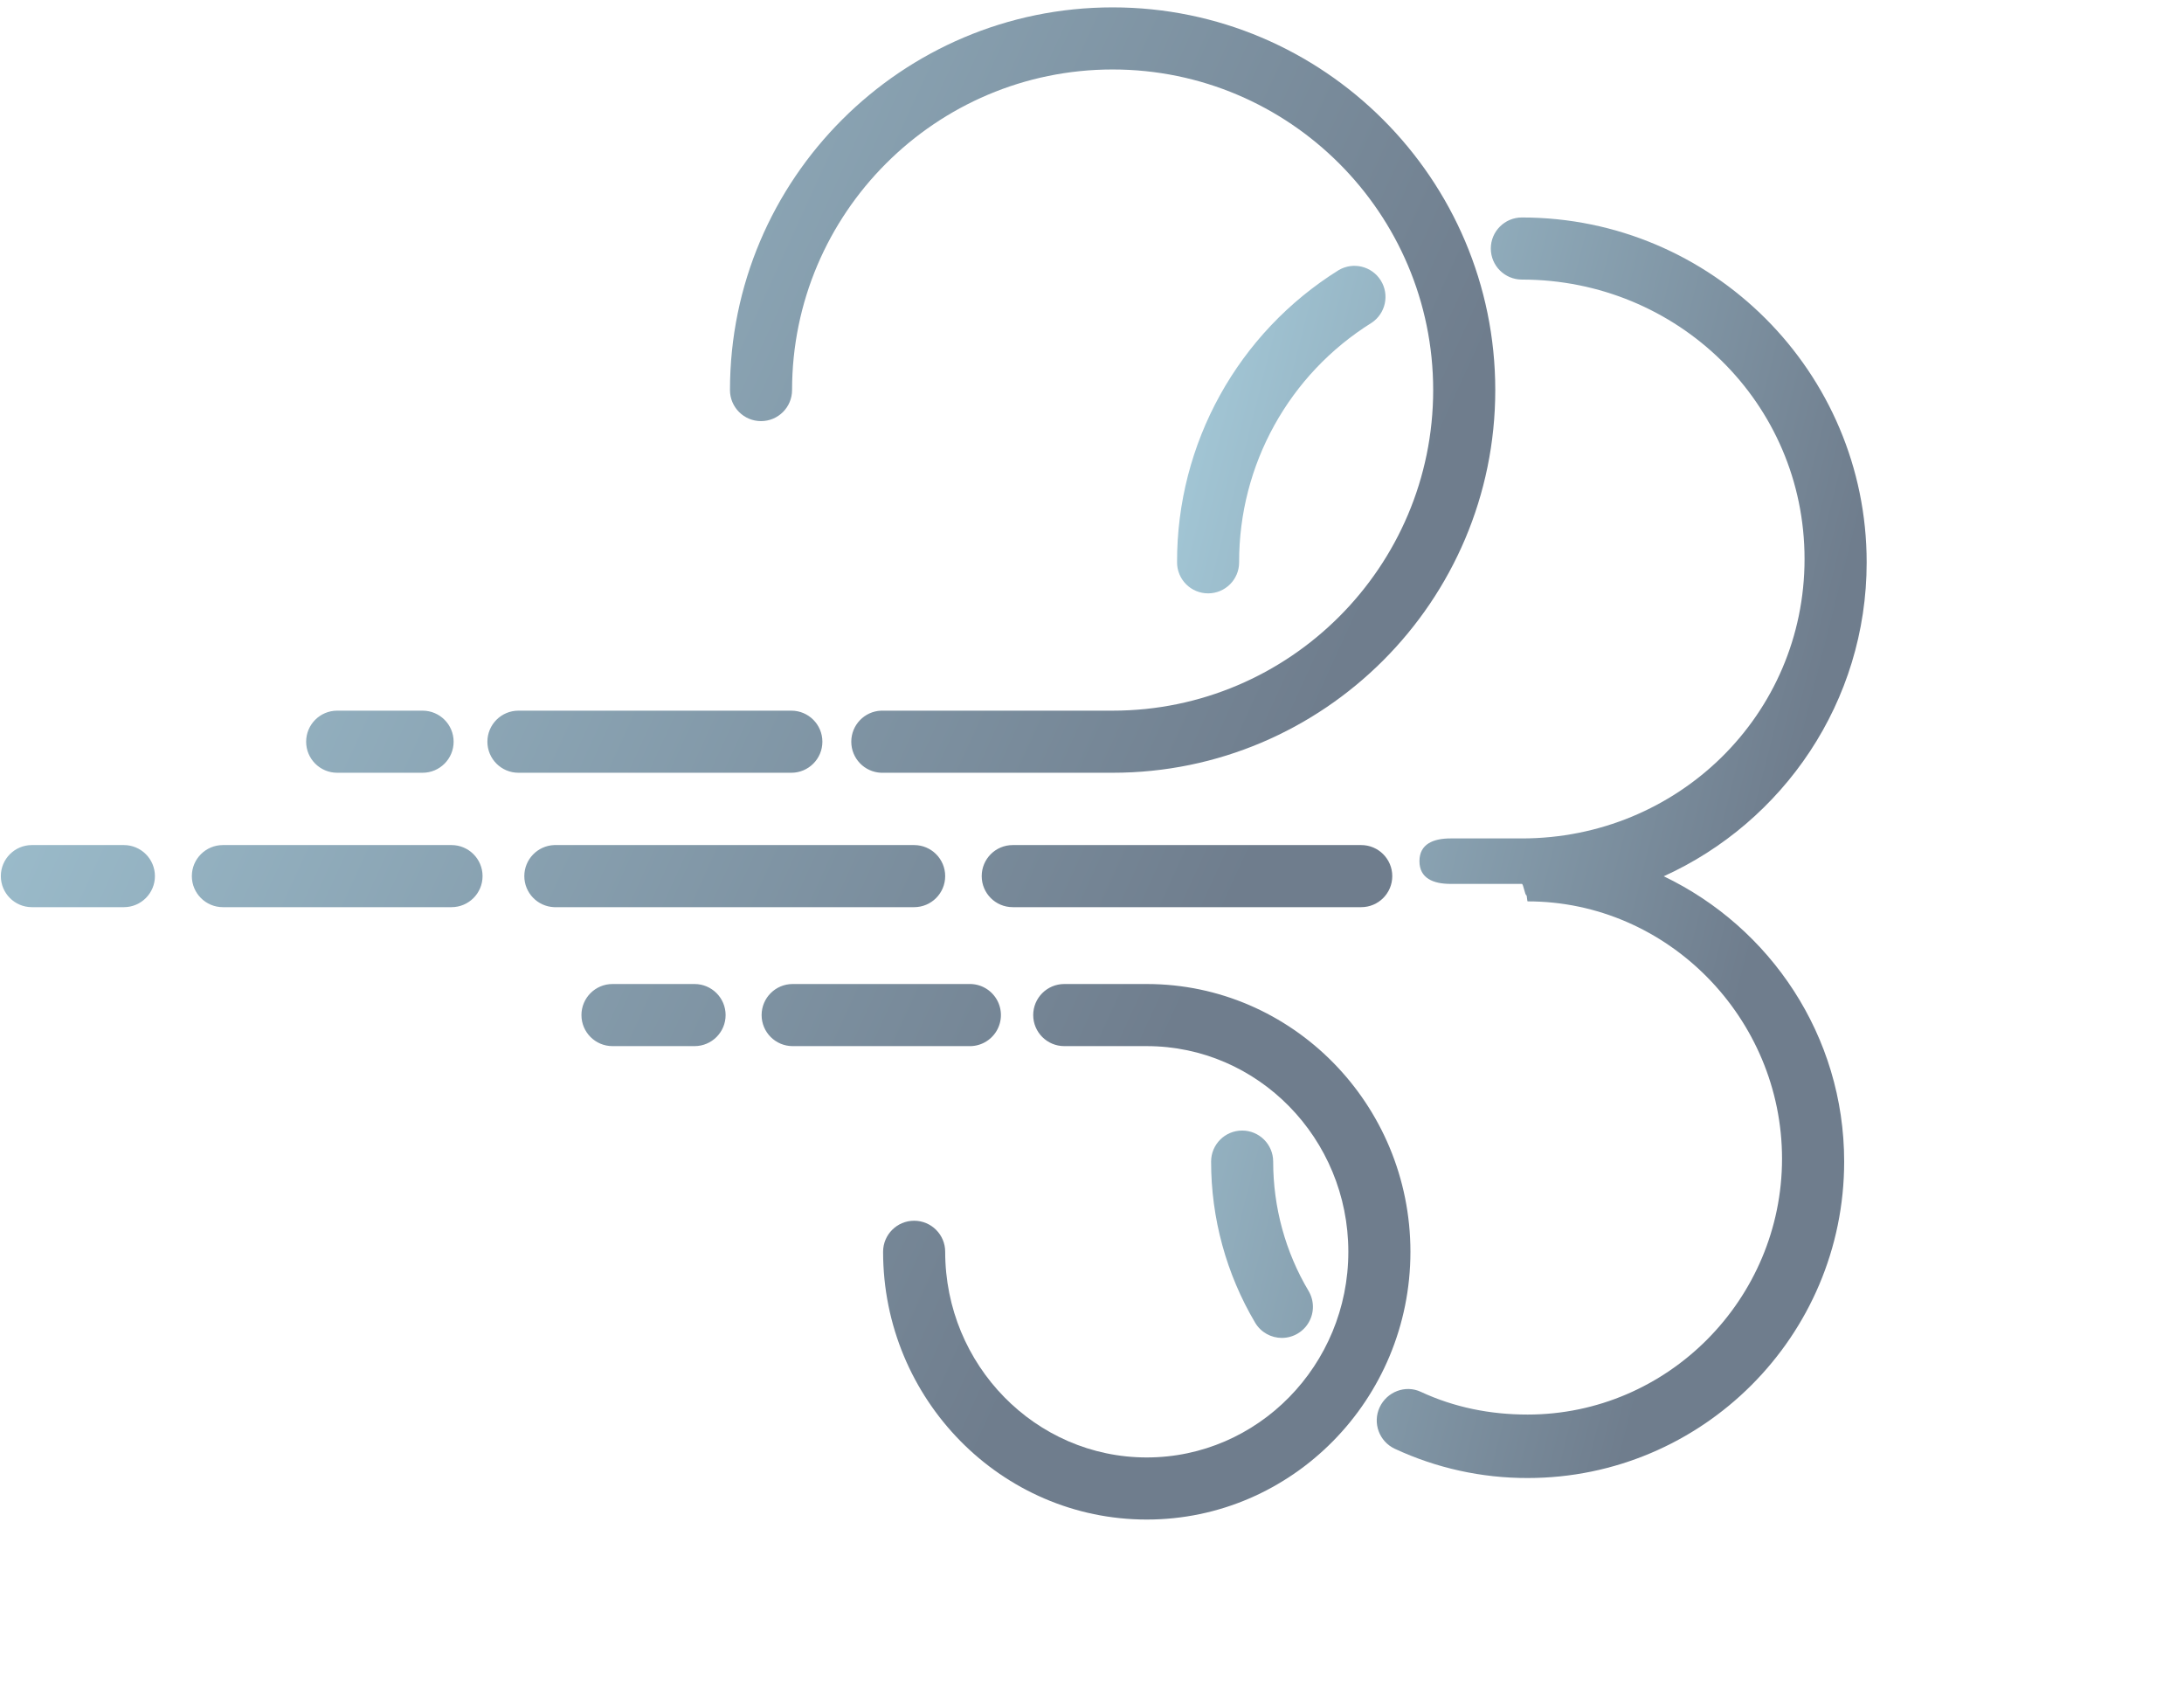
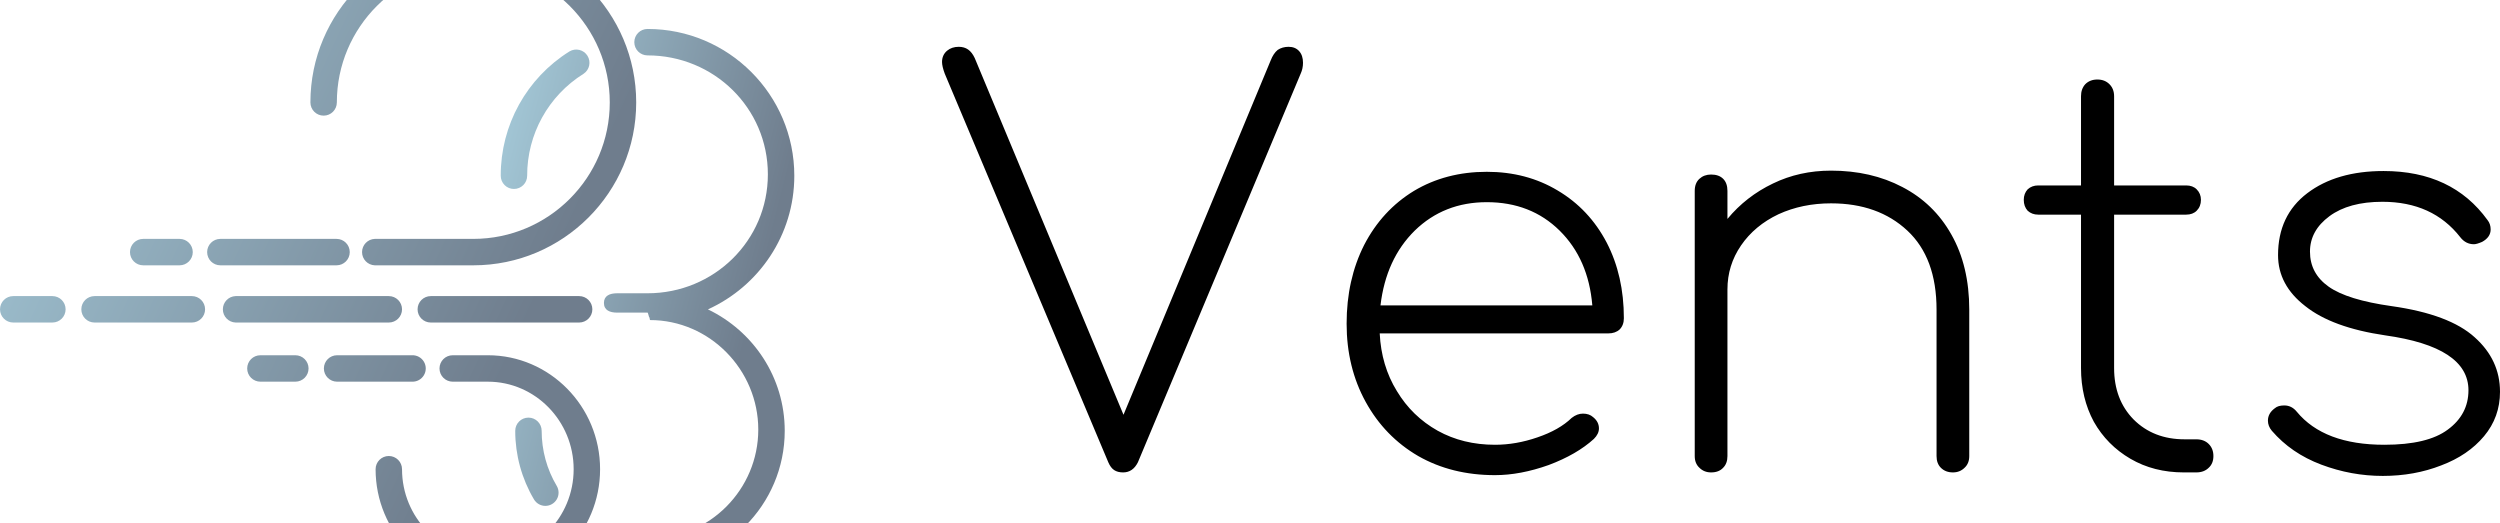
- <svg xmlns="http://www.w3.org/2000/svg" viewBox="0 0 130 100">
+ <svg xmlns="http://www.w3.org/2000/svg" viewBox="40 127 220 46">
+   <g id="6efaa43b-5fe8-45d4-87d8-99df3b4a7d08" fill="#000000" transform="matrix(3.426663,0,0,3.426663,121.9397,126.3218)">
+     <path d="M9.18 1.40L9.18 1.40Q9.35 1.40 9.45 1.51L9.45 1.51L9.45 1.51Q9.55 1.62 9.55 1.81L9.55 1.81L9.55 1.81Q9.55 1.96 9.49 2.09L9.49 2.09L5.31 12.07L5.31 12.07Q5.18 12.33 4.93 12.33L4.93 12.33L4.93 12.33Q4.79 12.33 4.70 12.27L4.70 12.27L4.70 12.27Q4.61 12.21 4.55 12.07L4.55 12.07L0.35 2.09L0.35 2.09Q0.28 1.90 0.28 1.79L0.28 1.79L0.28 1.79Q0.28 1.61 0.41 1.50L0.41 1.50L0.41 1.50Q0.53 1.40 0.71 1.40L0.71 1.40L0.71 1.40Q0.85 1.40 0.95 1.47L0.95 1.47L0.95 1.47Q1.05 1.54 1.12 1.69L1.12 1.69L4.94 10.85L8.72 1.75L8.72 1.75Q8.79 1.57 8.90 1.48L8.90 1.48L8.90 1.48Q9.02 1.40 9.18 1.40L9.18 1.40ZM14.27 4.61L14.27 4.61Q15.29 4.61 16.09 5.09L16.09 5.09L16.09 5.09Q16.90 5.57 17.35 6.43L17.35 6.43L17.35 6.43Q17.79 7.28 17.79 8.37L17.79 8.37L17.79 8.37Q17.79 8.55 17.68 8.66L17.68 8.66L17.68 8.66Q17.57 8.76 17.39 8.76L17.39 8.76L11.52 8.76L11.52 8.76Q11.56 9.59 11.96 10.24L11.96 10.24L11.96 10.24Q12.35 10.89 13.01 11.26L13.01 11.26L13.01 11.26Q13.66 11.62 14.48 11.62L14.48 11.62L14.48 11.62Q15.02 11.62 15.57 11.43L15.57 11.43L15.57 11.43Q16.13 11.24 16.45 10.93L16.45 10.93L16.45 10.93Q16.59 10.82 16.74 10.82L16.74 10.82L16.74 10.82Q16.90 10.82 17.00 10.91L17.00 10.91L17.00 10.91Q17.15 11.03 17.15 11.20L17.15 11.20L17.15 11.20Q17.15 11.34 17.02 11.47L17.02 11.47L17.02 11.47Q16.58 11.87 15.86 12.14L15.86 12.14L15.86 12.14Q15.13 12.40 14.48 12.40L14.48 12.40L14.48 12.40Q13.37 12.40 12.51 11.91L12.51 11.91L12.51 11.91Q11.65 11.41 11.16 10.52L11.16 10.52L11.16 10.52Q10.67 9.63 10.67 8.51L10.67 8.51L10.67 8.51Q10.67 7.38 11.12 6.49L11.12 6.49L11.12 6.49Q11.58 5.60 12.40 5.10L12.40 5.10L12.40 5.10Q13.22 4.61 14.27 4.61L14.27 4.61ZM14.27 5.39L14.27 5.39Q13.17 5.39 12.42 6.12L12.42 6.12L12.42 6.12Q11.68 6.85 11.54 8.04L11.54 8.04L16.98 8.04L16.98 8.04Q16.88 6.85 16.14 6.12L16.14 6.12L16.14 6.12Q15.40 5.39 14.27 5.39L14.27 5.39ZM23.11 4.58L23.11 4.58Q24.14 4.58 24.94 5.00L24.94 5.00L24.94 5.00Q25.75 5.42 26.20 6.22L26.20 6.22L26.20 6.22Q26.66 7.03 26.66 8.15L26.66 8.15L26.66 11.91L26.66 11.91Q26.66 12.10 26.54 12.21L26.54 12.21L26.54 12.21Q26.42 12.33 26.24 12.33L26.24 12.33L26.24 12.33Q26.05 12.33 25.93 12.21L25.93 12.21L25.93 12.21Q25.82 12.10 25.82 11.91L25.82 11.91L25.82 8.15L25.82 8.15Q25.82 6.82 25.07 6.12L25.07 6.12L25.07 6.12Q24.32 5.42 23.11 5.42L23.11 5.42L23.11 5.42Q22.37 5.42 21.76 5.70L21.76 5.70L21.76 5.70Q21.15 5.99 20.80 6.50L20.80 6.50L20.80 6.50Q20.45 7.01 20.45 7.63L20.45 7.63L20.45 11.91L20.45 11.91Q20.45 12.10 20.34 12.21L20.34 12.21L20.34 12.21Q20.23 12.33 20.03 12.33L20.03 12.33L20.03 12.33Q19.85 12.33 19.73 12.21L19.73 12.21L19.73 12.21Q19.61 12.10 19.61 11.91L19.61 11.91L19.61 5.10L19.61 5.10Q19.61 4.90 19.73 4.79L19.73 4.79L19.73 4.79Q19.85 4.68 20.03 4.68L20.03 4.68L20.03 4.68Q20.23 4.68 20.34 4.79L20.34 4.79L20.34 4.79Q20.45 4.90 20.45 5.10L20.45 5.10L20.45 5.82L20.45 5.82Q20.93 5.24 21.62 4.91L21.62 4.91L21.62 4.91Q22.30 4.58 23.11 4.58L23.11 4.58ZM32.49 11.48L32.49 11.48Q32.69 11.48 32.81 11.60L32.81 11.60L32.81 11.60Q32.93 11.72 32.93 11.91L32.93 11.91L32.93 11.91Q32.93 12.10 32.81 12.21L32.81 12.21L32.81 12.21Q32.69 12.33 32.49 12.33L32.49 12.33L32.17 12.33L32.17 12.33Q31.40 12.33 30.80 11.98L30.80 11.98L30.80 11.98Q30.20 11.63 29.86 11.03L29.86 11.03L29.86 11.03Q29.53 10.42 29.53 9.65L29.53 9.65L29.53 5.71L28.43 5.71L28.43 5.71Q28.27 5.71 28.16 5.61L28.16 5.61L28.16 5.61Q28.06 5.50 28.06 5.33L28.06 5.33L28.06 5.33Q28.06 5.17 28.16 5.06L28.16 5.06L28.16 5.06Q28.27 4.96 28.43 4.96L28.43 4.96L29.53 4.96L29.53 2.67L29.53 2.67Q29.53 2.48 29.64 2.36L29.64 2.36L29.64 2.36Q29.76 2.24 29.95 2.24L29.95 2.24L29.95 2.24Q30.14 2.24 30.26 2.36L30.26 2.36L30.26 2.36Q30.38 2.48 30.38 2.67L30.38 2.67L30.38 4.96L32.23 4.96L32.23 4.96Q32.40 4.96 32.50 5.06L32.50 5.06L32.50 5.06Q32.61 5.17 32.61 5.33L32.61 5.33L32.61 5.33Q32.61 5.50 32.50 5.61L32.50 5.61L32.50 5.61Q32.40 5.71 32.23 5.71L32.23 5.71L30.38 5.71L30.38 9.65L30.38 9.65Q30.38 10.46 30.88 10.97L30.88 10.97L30.88 10.97Q31.39 11.48 32.19 11.48L32.19 11.48L32.49 11.48ZM37.30 4.59L37.30 4.59Q39.06 4.59 39.97 5.85L39.97 5.85L39.97 5.85Q40.05 5.95 40.05 6.09L40.05 6.09L40.05 6.09Q40.05 6.29 39.83 6.41L39.83 6.41L39.83 6.41Q39.69 6.47 39.62 6.47L39.62 6.47L39.62 6.47Q39.41 6.47 39.27 6.29L39.27 6.29L39.27 6.29Q38.56 5.38 37.27 5.38L37.27 5.38L37.27 5.38Q36.41 5.38 35.91 5.75L35.91 5.75L35.91 5.75Q35.41 6.12 35.41 6.66L35.41 6.66L35.41 6.66Q35.41 7.22 35.89 7.56L35.89 7.56L35.89 7.56Q36.37 7.90 37.51 8.06L37.51 8.06L37.51 8.06Q38.99 8.27 39.64 8.86L39.64 8.86L39.64 8.86Q40.29 9.44 40.29 10.26L40.29 10.26L40.29 10.26Q40.29 10.91 39.88 11.40L39.88 11.40L39.88 11.40Q39.47 11.89 38.78 12.15L38.78 12.15L38.78 12.15Q38.09 12.42 37.28 12.42L37.28 12.42L37.28 12.42Q36.47 12.42 35.70 12.13L35.70 12.13L35.70 12.13Q34.93 11.84 34.43 11.26L34.43 11.26L34.43 11.26Q34.33 11.14 34.33 11.00L34.33 11.00L34.33 11.00Q34.33 10.81 34.51 10.68L34.51 10.68L34.51 10.68Q34.59 10.61 34.75 10.61L34.75 10.61L34.75 10.61Q34.94 10.61 35.07 10.77L35.07 10.77L35.07 10.77Q35.77 11.62 37.32 11.62L37.32 11.62L37.32 11.62Q38.43 11.62 38.95 11.23L38.95 11.23L38.95 11.23Q39.48 10.84 39.48 10.22L39.48 10.22L39.48 10.22Q39.48 9.11 37.34 8.81L37.34 8.81L37.34 8.81Q35.98 8.61 35.29 8.06L35.29 8.06L35.29 8.06Q34.59 7.52 34.59 6.75L34.59 6.75L34.59 6.75Q34.59 5.73 35.34 5.16L35.34 5.16L35.34 5.16Q36.09 4.59 37.30 4.59L37.30 4.59Z" />
+   </g>
  <defs>
-     <linearGradient gradientTransform="rotate(25)" id="fc60bdde-249c-47cc-b276-f66f6ca4ceef" x1="0%" y1="0%" x2="100%" y2="0%">
-       <stop offset="0%" style="stop-color: rgb(167, 205, 220); stop-opacity: 1;" />
-       <stop offset="100%" style="stop-color: rgb(111, 125, 141); stop-opacity: 1;" />
+     <linearGradient gradientTransform="rotate(25)" id="af14b08c-b576-4346-9c48-411ad904cda0" x1="0%" y1="0%" x2="100%" y2="0%">
+       <stop offset="0%" stop-color="#A7CDDC" stop-opacity="1" />
+       <stop offset="100%" stop-color="#6F7D8D" stop-opacity="1" />
    </linearGradient>
  </defs>
-   <g id="78680e5a-20de-4063-b5ec-5a7b31e24bbd" transform="matrix(1.352855,0,0,1.352855,-8.85325,-20.44772)" stroke="none" fill="url(#fc60bdde-249c-47cc-b276-f66f6ca4ceef)">
+   <g id="684d119f-3533-46c2-9187-6dd8e07ae03d" stroke="none" fill="url(#af14b08c-b576-4346-9c48-411ad904cda0)" transform="matrix(0.8514377,0,0,0.8514377,34.39797,108.5333)">
    <path d="M11.995 55.024H7.947a1.366 1.366 0 1 1 0-2.732h4.047a1.366 1.366 0 0 1 .001 2.732zM25.137 49.111H21.38a1.365 1.365 0 1 1 0-2.732h3.757a1.365 1.365 0 1 1 0 2.732zM41.362 49.111H29.355a1.365 1.365 0 1 1 0-2.732h12.007a1.365 1.365 0 1 1 0 2.732zM55.499 49.111H45.314a1.367 1.367 0 0 1 0-2.732h10.185c7.776 0 14.103-6.328 14.103-14.104s-6.326-14.104-14.103-14.104c-7.778 0-14.105 6.327-14.105 14.104a1.365 1.365 0 1 1-2.732 0c0-9.284 7.554-16.836 16.837-16.836 9.282 0 16.835 7.552 16.835 16.836 0 9.285-7.553 16.836-16.835 16.836zM37.104 61.137h-3.611a1.365 1.365 0 1 1 0-2.732h3.611a1.365 1.365 0 1 1 0 2.732zM49.164 61.137H41.42a1.365 1.365 0 1 1 0-2.732h7.744a1.367 1.367 0 1 1 0 2.732zM57 81.965c-6.396 0-11.601-5.284-11.601-11.78a1.365 1.365 0 1 1 2.732 0c0 4.989 3.979 9.048 8.869 9.048s8.869-4.059 8.869-9.048-3.978-9.048-8.869-9.048h-3.63a1.365 1.365 0 1 1 0-2.732H57c6.396 0 11.601 5.285 11.601 11.78 0 6.496-5.205 11.78-11.601 11.78zM66.436 55.024H51.104c-.756 0-1.366-.611-1.366-1.366s.61-1.366 1.366-1.366h15.332a1.365 1.365 0 1 1 0 2.732zM46.765 55.024H30.928a1.367 1.367 0 0 1 0-2.732h15.837a1.365 1.365 0 1 1 0 2.732zM26.41 55.024H16.351a1.365 1.365 0 1 1 0-2.732H26.41a1.365 1.365 0 1 1 0 2.732z" />
    <path d="M59.698 41.219a1.364 1.364 0 0 1-1.365-1.366 15.1 15.1 0 0 1 7.11-12.854 1.367 1.367 0 0 1 1.454 2.314 12.38 12.38 0 0 0-5.833 10.541c0 .754-.61 1.365-1.366 1.365zM62.945 73.974c-.467 0-.92-.239-1.176-.669a13.903 13.903 0 0 1-1.938-7.088 1.365 1.365 0 1 1 2.731 0c0 2.01.538 3.978 1.558 5.692a1.368 1.368 0 0 1-1.175 2.065zM79.747 53.665c5.257-2.386 8.928-7.672 8.928-13.812 0-8.366-6.805-15.171-15.171-15.171a1.365 1.365 0 1 0 0 2.732c6.858 0 12.438 5.435 12.438 12.293S80.362 52 73.504 52h-3.14c-.755 0-1.366.245-1.366 1s.611 1 1.366 1h3.14c.067 0 .135.502.202.502.018 0 .032.267.051.267 6.173 0 11.194 5.149 11.194 11.321 0 6.171-5.021 11.256-11.194 11.256-1.644 0-3.223-.314-4.697-.999-.683-.32-1.495-.004-1.814.681a1.375 1.375 0 0 0 .665 1.822 13.78 13.78 0 0 0 5.847 1.288c7.68 0 13.927-6.244 13.927-13.923-.001-5.532-3.252-10.305-7.938-12.55z" />
  </g>
</svg>
